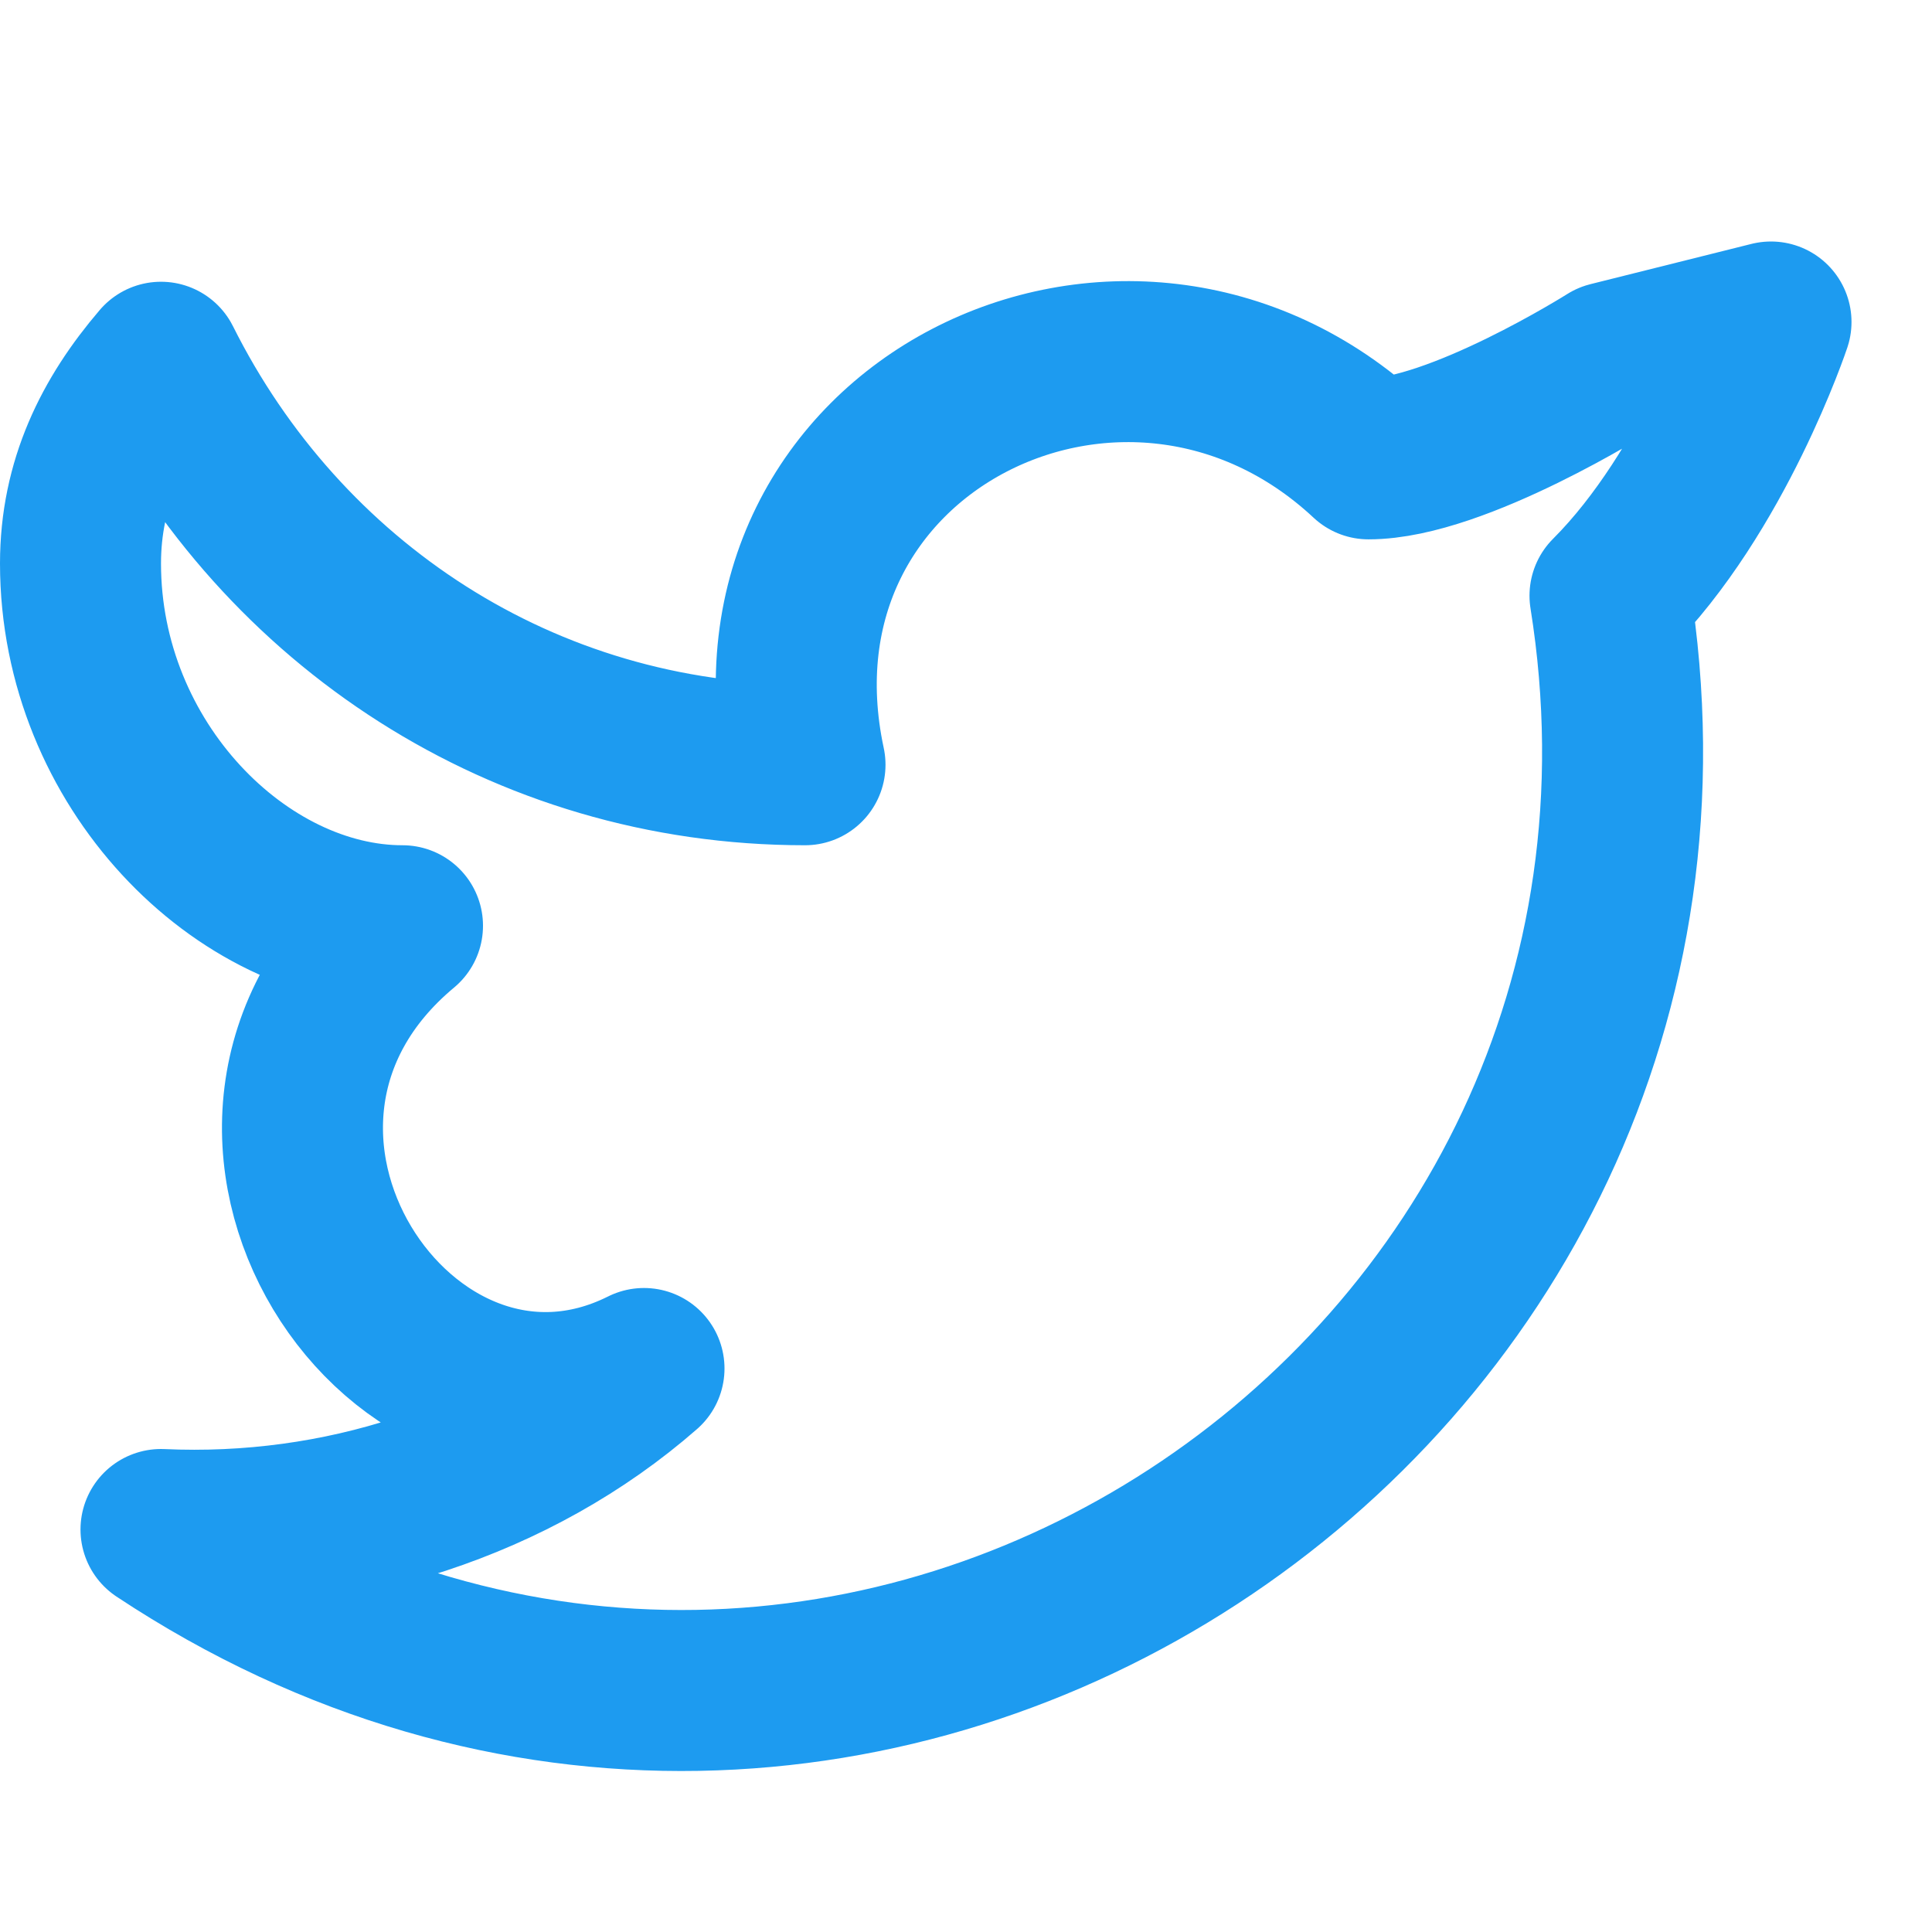
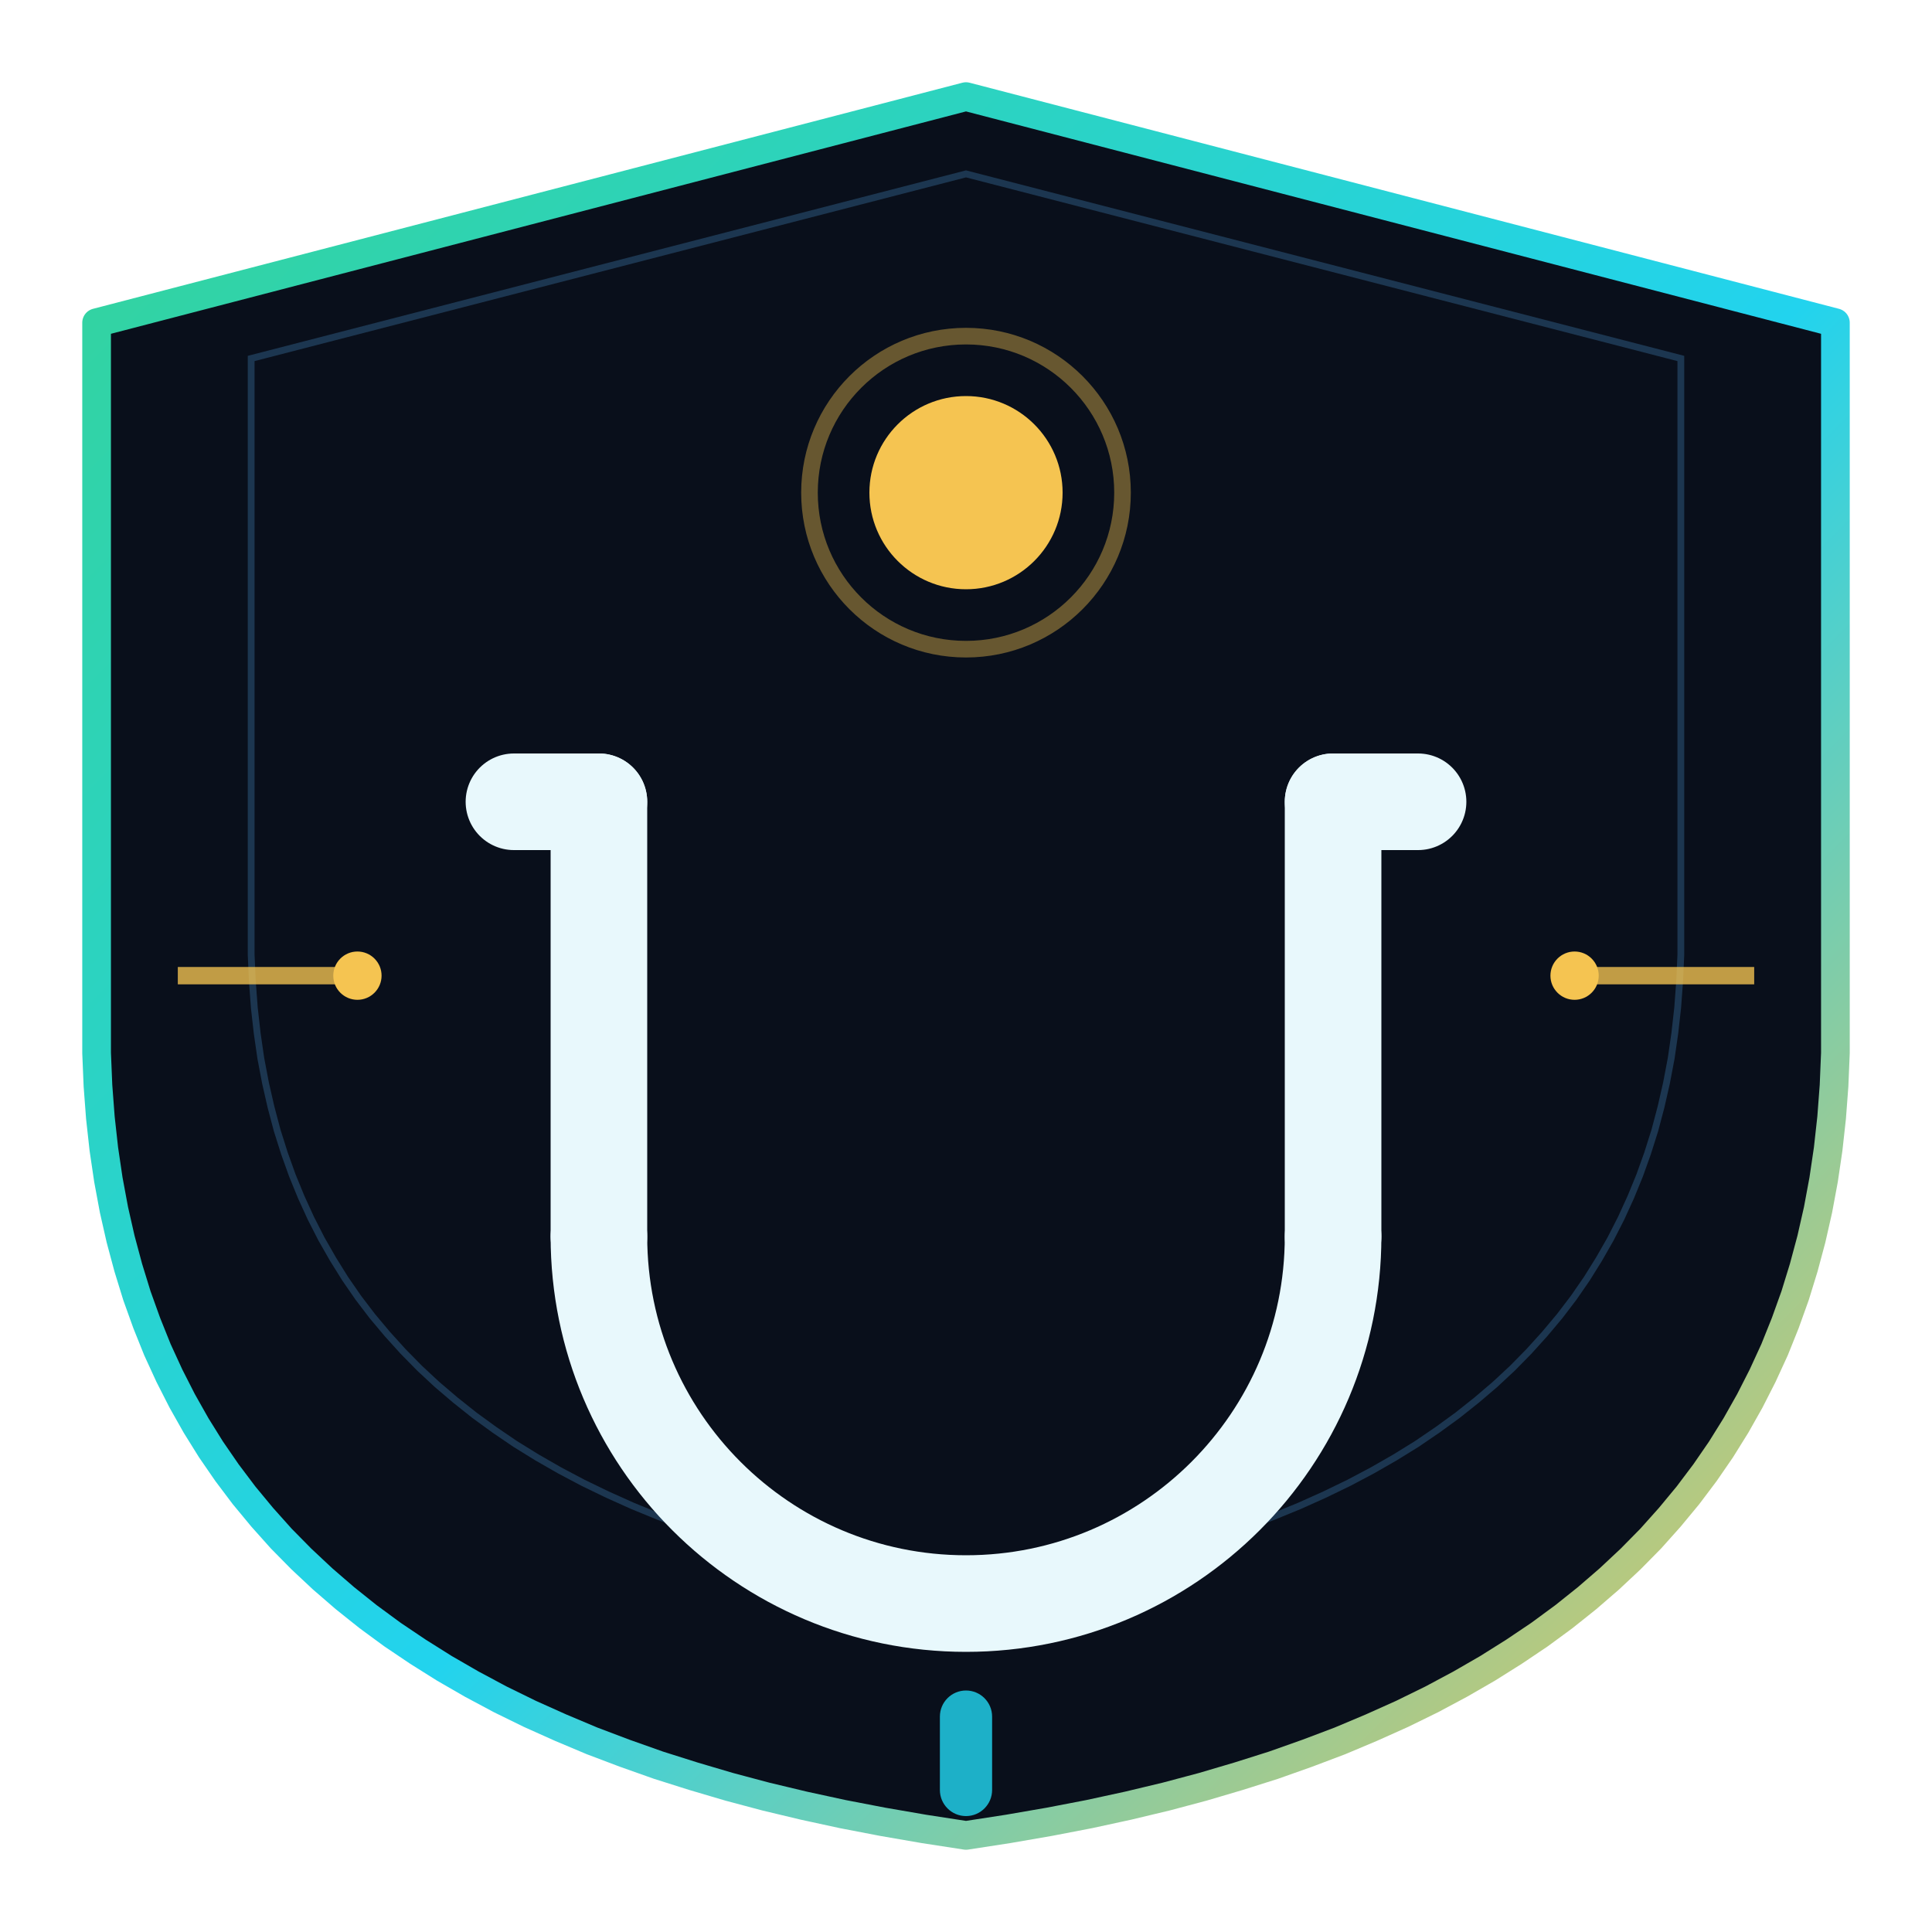
- <svg xmlns="http://www.w3.org/2000/svg" viewBox="0 0 24 24" fill="none" stroke="#1d9bf0" stroke-width="2" stroke-linecap="round" stroke-linejoin="round">
-   <path d="M22 4s-.7 2.1-2 3.4c1.6 10-9.4 17.3-18 11.6 2.2.1 4.4-.6 6-2-3 1.5-6-3-3-5.5-2 0-4-2-4-4.5 0-1 .4-1.8 1-2.5 1.5 3 4.5 5 8 5-.9-4.2 4-6.6 7-3.8 1.1 0 3-1.2 3-1.2z" />
+ <svg xmlns="http://www.w3.org/2000/svg" viewBox="0 0 128 128" role="img" aria-label="شعار أبو نواف — Abu Nawaf Ethical Hacker">
+   <defs>
+     <linearGradient id="anRim" x1="0" y1="0" x2="1" y2="1">
+       <stop offset="0" stop-color="#34D399" />
+       <stop offset=".55" stop-color="#22D3EE" />
+       <stop offset="1" stop-color="#F5C451" />
+     </linearGradient>
+   </defs>
+   <path d="M64.0 6.4 L121.6 21.38 L121.6 69.76 L121.6 69.76 L121.51 71.93 L121.35 74.05 L121.12 76.13 L120.82 78.16 L120.45 80.15 L120.01 82.09 L119.5 83.99 L118.93 85.84 L118.28 87.65 L117.57 89.42 L116.78 91.14 L115.93 92.81 L115.01 94.44 L114.02 96.03 L112.96 97.57 L111.83 99.07 L110.63 100.52 L109.37 101.93 L108.03 103.29 L106.62 104.61 L105.15 105.88 L103.61 107.11 L101.99 108.3 L100.31 109.43 L98.56 110.53 L96.74 111.58 L94.85 112.59 L92.89 113.55 L90.86 114.46 L88.77 115.34 L86.6 116.16 L84.37 116.95 L82.06 117.68 L79.69 118.38 L77.25 119.03 L74.74 119.63 L72.16 120.19 L69.51 120.7 L66.79 121.17 L64.0 121.6 L61.21 121.17 L58.49 120.7 L55.84 120.19 L53.26 119.63 L50.75 119.03 L48.31 118.38 L45.94 117.68 L43.63 116.95 L41.4 116.16 L39.23 115.34 L37.14 114.46 L35.11 113.55 L33.15 112.59 L31.26 111.58 L29.44 110.53 L27.69 109.43 L26.01 108.3 L24.39 107.11 L22.85 105.88 L21.38 104.61 L19.97 103.29 L18.63 101.93 L17.37 100.52 L16.17 99.07 L15.04 97.57 L13.98 96.03 L12.99 94.44 L12.07 92.81 L11.22 91.14 L10.43 89.42 L9.72 87.65 L9.07 85.84 L8.5 83.99 L7.99 82.09 L7.55 80.15 L7.18 78.16 L6.88 76.13 L6.65 74.05 L6.49 71.93 L6.4 69.76 L6.4 21.38 Z" fill="#090F1B" stroke="url(#anRim)" stroke-width="1.9" stroke-linejoin="round" />
+   <path d="M64.0 11.52 L111.36 23.75 L111.36 63.26 L111.36 63.26 L111.28 65.03 L111.15 66.77 L110.96 68.46 L110.72 70.12 L110.41 71.75 L110.05 73.33 L109.64 74.88 L109.16 76.4 L108.63 77.88 L108.04 79.32 L107.4 80.72 L106.7 82.09 L105.94 83.42 L105.13 84.72 L104.26 85.98 L103.33 87.2 L102.34 88.38 L101.3 89.53 L100.2 90.65 L99.05 91.72 L97.83 92.76 L96.56 93.77 L95.24 94.73 L93.86 95.67 L92.42 96.56 L90.92 97.42 L89.37 98.24 L87.76 99.02 L86.09 99.77 L84.36 100.48 L82.58 101.16 L80.75 101.8 L78.85 102.4 L76.9 102.97 L74.89 103.5 L72.83 103.99 L70.71 104.45 L68.53 104.87 L66.29 105.25 L64.0 105.6 L61.71 105.25 L59.47 104.87 L57.29 104.45 L55.17 103.99 L53.11 103.5 L51.1 102.97 L49.15 102.4 L47.25 101.8 L45.42 101.16 L43.64 100.48 L41.91 99.77 L40.24 99.02 L38.63 98.24 L37.08 97.42 L35.58 96.56 L34.14 95.67 L32.76 94.73 L31.44 93.77 L30.17 92.76 L28.95 91.72 L27.8 90.65 L26.7 89.53 L25.66 88.38 L24.67 87.2 L23.74 85.98 L22.87 84.72 L22.06 83.42 L21.3 82.09 L20.6 80.72 L19.96 79.32 L19.37 77.88 L18.84 76.4 L18.36 74.88 L17.95 73.33 L17.59 71.75 L17.28 70.12 L17.04 68.46 L16.85 66.77 L16.72 65.03 L16.64 63.26 L16.64 23.75 Z" fill="none" stroke="#1C3650" stroke-width=".45" />
+   <path d="M39.68 81.92 A24.32 24.32 0 0 0 88.32 81.92" fill="none" stroke="#E8F8FC" stroke-width="6.4" stroke-linecap="round" />
+   <path d="M39.68 53.12 L39.68 81.92 M88.32 53.12 L88.32 81.92" fill="none" stroke="#E8F8FC" stroke-width="6.4" stroke-linecap="round" />
+   <path d="M34.05 53.12 L39.68 53.12 M88.32 53.12 L93.95 53.12" fill="none" stroke="#E8F8FC" stroke-width="6.4" stroke-linecap="round" />
+   <circle cx="64.0" cy="32.64" r="10.37" fill="none" stroke="#F5C451" stroke-opacity=".4" stroke-width="1.1" />
+   <circle cx="64.0" cy="32.64" r="6.4" fill="#F5C451" />
+   <path d="M116.22 64.64 H104.32" stroke="#F5C451" stroke-opacity=".78" stroke-width="1.15" />
+   <path d="M11.78 64.64 H23.68" stroke="#F5C451" stroke-opacity=".78" stroke-width="1.15" />
+   <circle cx="104.32" cy="64.64" r="1.6" fill="#F5C451" />
+   <circle cx="23.68" cy="64.64" r="1.6" fill="#F5C451" />
+   <rect x="62.27" y="112.0" width="3.46" height="8.32" rx="1.73" fill="#22D3EE" fill-opacity=".82" />
</svg>
